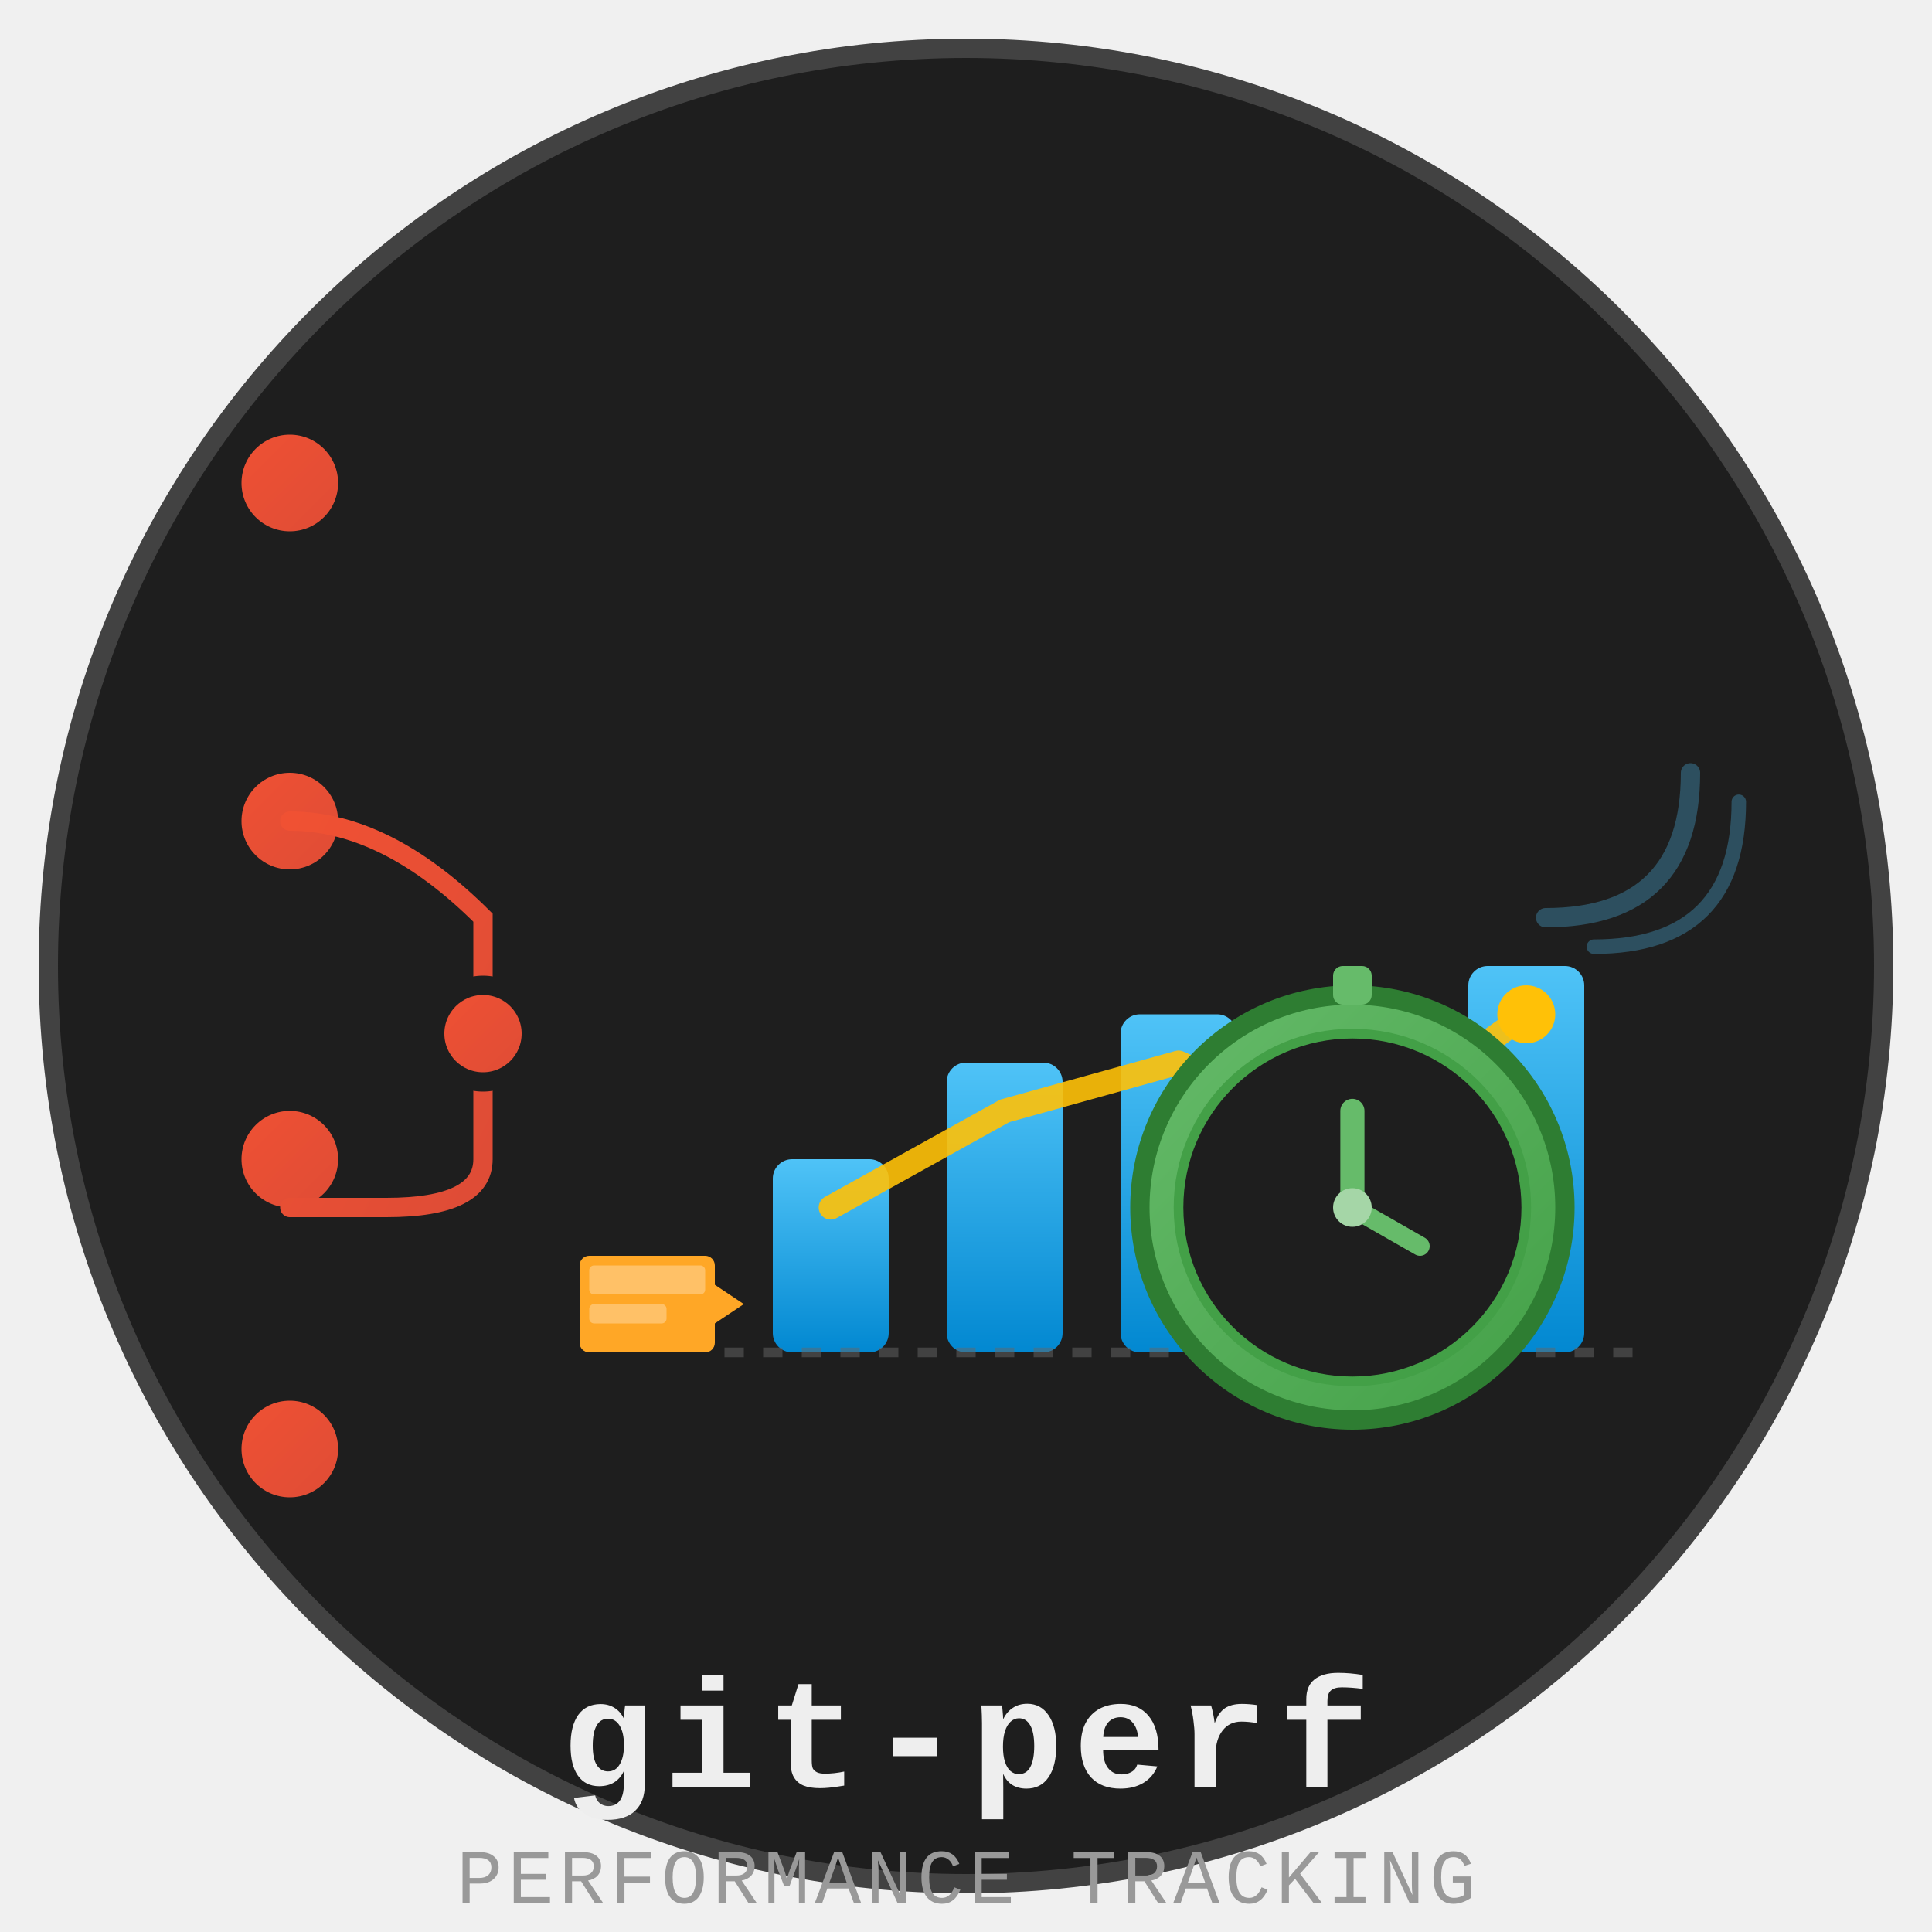
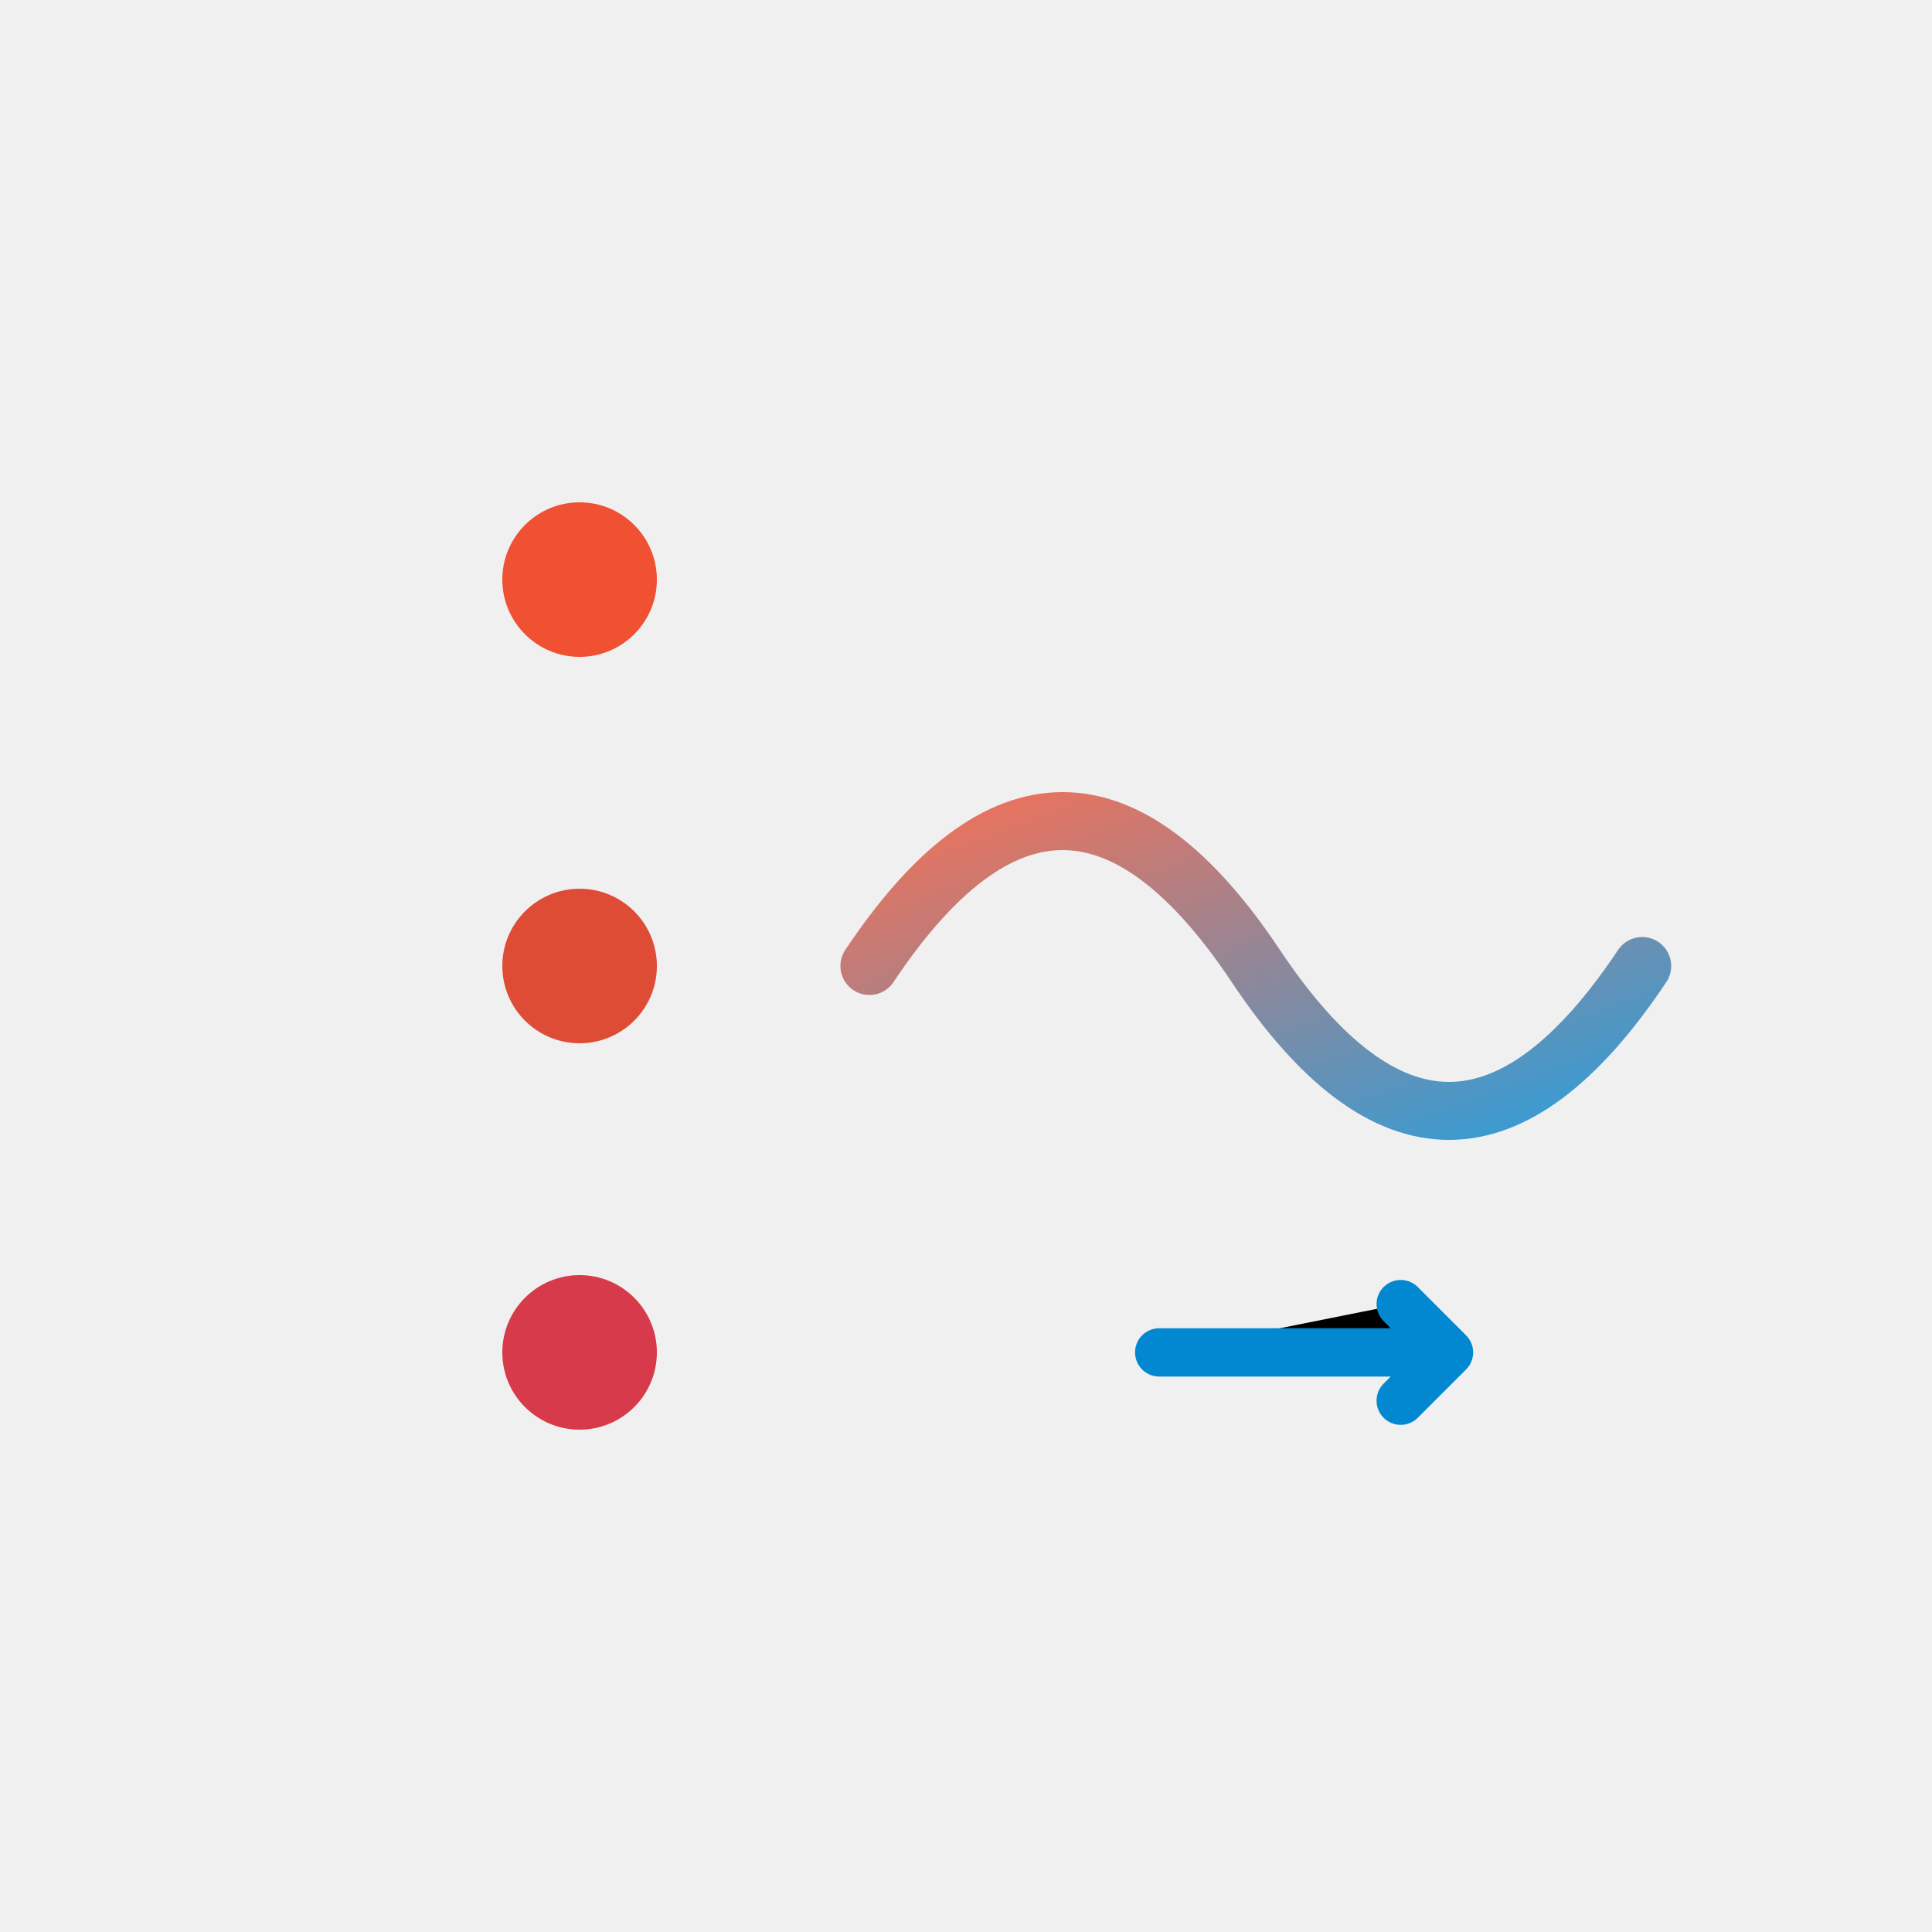
<svg xmlns="http://www.w3.org/2000/svg" viewBox="0 0 200 200" width="200" height="200">
  <defs>
-     <linearGradient id="gitBranchGradient" x1="0%" y1="0%" x2="100%" y2="100%">
+     <linearGradient id="mainGradient" x1="0%" y1="0%" x2="100%" y2="100%">
      <stop offset="0%" style="stop-color:#F05133;stop-opacity:1" />
-       <stop offset="100%" style="stop-color:#DE4C36;stop-opacity:1" />
-     </linearGradient>
-     <linearGradient id="chartGradient" x1="0%" y1="0%" x2="0%" y2="100%">
-       <stop offset="0%" style="stop-color:#4FC3F7;stop-opacity:1" />
      <stop offset="100%" style="stop-color:#0288D1;stop-opacity:1" />
    </linearGradient>
-     <linearGradient id="clockGradient" x1="0%" y1="0%" x2="100%" y2="100%">
-       <stop offset="0%" style="stop-color:#66BB6A;stop-opacity:1" />
-       <stop offset="100%" style="stop-color:#43A047;stop-opacity:1" />
-     </linearGradient>
  </defs>
-   <circle cx="100" cy="100" r="95" fill="#1E1E1E" stroke="#424242" stroke-width="2" />
  <g id="git-branch">
-     <line x1="30" y1="50" x2="30" y2="150" stroke="url(#gitBranchGradient)" stroke-width="3" stroke-linecap="round" />
-     <circle cx="30" cy="50" r="6" fill="url(#gitBranchGradient)" stroke="#1E1E1E" stroke-width="2" />
-     <circle cx="30" cy="85" r="6" fill="url(#gitBranchGradient)" stroke="#1E1E1E" stroke-width="2" />
-     <circle cx="30" cy="120" r="6" fill="url(#gitBranchGradient)" stroke="#1E1E1E" stroke-width="2" />
-     <circle cx="30" cy="150" r="6" fill="url(#gitBranchGradient)" stroke="#1E1E1E" stroke-width="2" />
-     <path d="M 30 85 Q 40 85, 50 95 L 50 120 Q 50 125, 40 125 L 30 125" stroke="url(#gitBranchGradient)" stroke-width="2" fill="none" stroke-linecap="round" />
-     <circle cx="50" cy="107" r="5" fill="url(#gitBranchGradient)" stroke="#1E1E1E" stroke-width="2" />
+     <line x1="60" y1="60" x2="60" y2="140" stroke="url(#mainGradient)" stroke-width="4" stroke-linecap="round" />
+     <circle cx="60" cy="60" r="8" fill="#F05133" />
+     <circle cx="60" cy="100" r="8" fill="#DE4C36" />
+     <circle cx="60" cy="140" r="8" fill="#D73A4A" />
  </g>
-   <g id="perf-chart" transform="translate(80, 60)">
-     <rect x="0" y="60" width="12" height="20" fill="url(#chartGradient)" rx="2" />
-     <rect x="18" y="50" width="12" height="30" fill="url(#chartGradient)" rx="2" />
-     <rect x="36" y="45" width="12" height="35" fill="url(#chartGradient)" rx="2" />
-     <rect x="54" y="55" width="12" height="25" fill="url(#chartGradient)" rx="2" />
-     <rect x="72" y="40" width="12" height="40" fill="url(#chartGradient)" rx="2" />
-     <path d="M 6 65 L 24 55 L 42 50 L 60 58 L 78 45" stroke="#FFC107" stroke-width="2.5" fill="none" stroke-linecap="round" stroke-linejoin="round" opacity="0.9" />
-     <circle cx="78" cy="45" r="3" fill="#FFC107" />
-     <line x1="-5" y1="80" x2="90" y2="80" stroke="#666" stroke-width="1" stroke-dasharray="2,2" opacity="0.5" />
+   <g id="perf-wave">
+     <path d="M 90 100 Q 110 70, 130 100 Q 150 130, 170 100" stroke="url(#mainGradient)" stroke-width="6" fill="none" stroke-linecap="round" opacity="0.8" />
  </g>
-   <g id="stopwatch" transform="translate(140, 125)">
-     <circle cx="0" cy="0" r="22" fill="url(#clockGradient)" stroke="#2E7D32" stroke-width="2" />
-     <circle cx="0" cy="0" r="18" fill="#1E1E1E" stroke="#43A047" stroke-width="1" />
-     <line x1="0" y1="0" x2="0" y2="-10" stroke="#66BB6A" stroke-width="2.5" stroke-linecap="round" />
-     <line x1="0" y1="0" x2="7" y2="4" stroke="#66BB6A" stroke-width="2" stroke-linecap="round" />
-     <circle cx="0" cy="0" r="2" fill="#A5D6A7" />
-     <rect x="-2" y="-25" width="4" height="4" fill="#66BB6A" rx="1" />
-   </g>
-   <g id="speed-arcs" opacity="0.3">
-     <path d="M 160 95 Q 175 95, 175 80" stroke="#4FC3F7" stroke-width="2" fill="none" stroke-linecap="round" />
-     <path d="M 165 98 Q 180 98, 180 83" stroke="#4FC3F7" stroke-width="1.5" fill="none" stroke-linecap="round" />
-   </g>
-   <g id="logo-text">
-     <text x="100" y="185" font-family="'Courier New', monospace" font-size="16" font-weight="bold" fill="#EEEEEE" text-anchor="middle" letter-spacing="1">git-perf</text>
-     <text x="100" y="197" font-family="'Courier New', monospace" font-size="8" fill="#999999" text-anchor="middle" letter-spacing="0.5">PERFORMANCE TRACKING</text>
-   </g>
-   <g id="note-tag" transform="translate(60, 130)">
-     <rect x="0" y="0" width="14" height="10" fill="#FFA726" rx="1" />
-     <path d="M 14 3 L 17 5 L 14 7 Z" fill="#FFA726" />
-     <rect x="1" y="1" width="12" height="3" fill="#FFF" opacity="0.3" rx="0.5" />
-     <rect x="1" y="5" width="8" height="2" fill="#FFF" opacity="0.3" rx="0.5" />
+   <g id="speed-arrow">
+     <path d="M 120 140 L 150 140 L 145 135 M 150 140 L 145 145" stroke="#0288D1" stroke-width="5" stroke-linecap="round" stroke-linejoin="round" />
  </g>
</svg>
